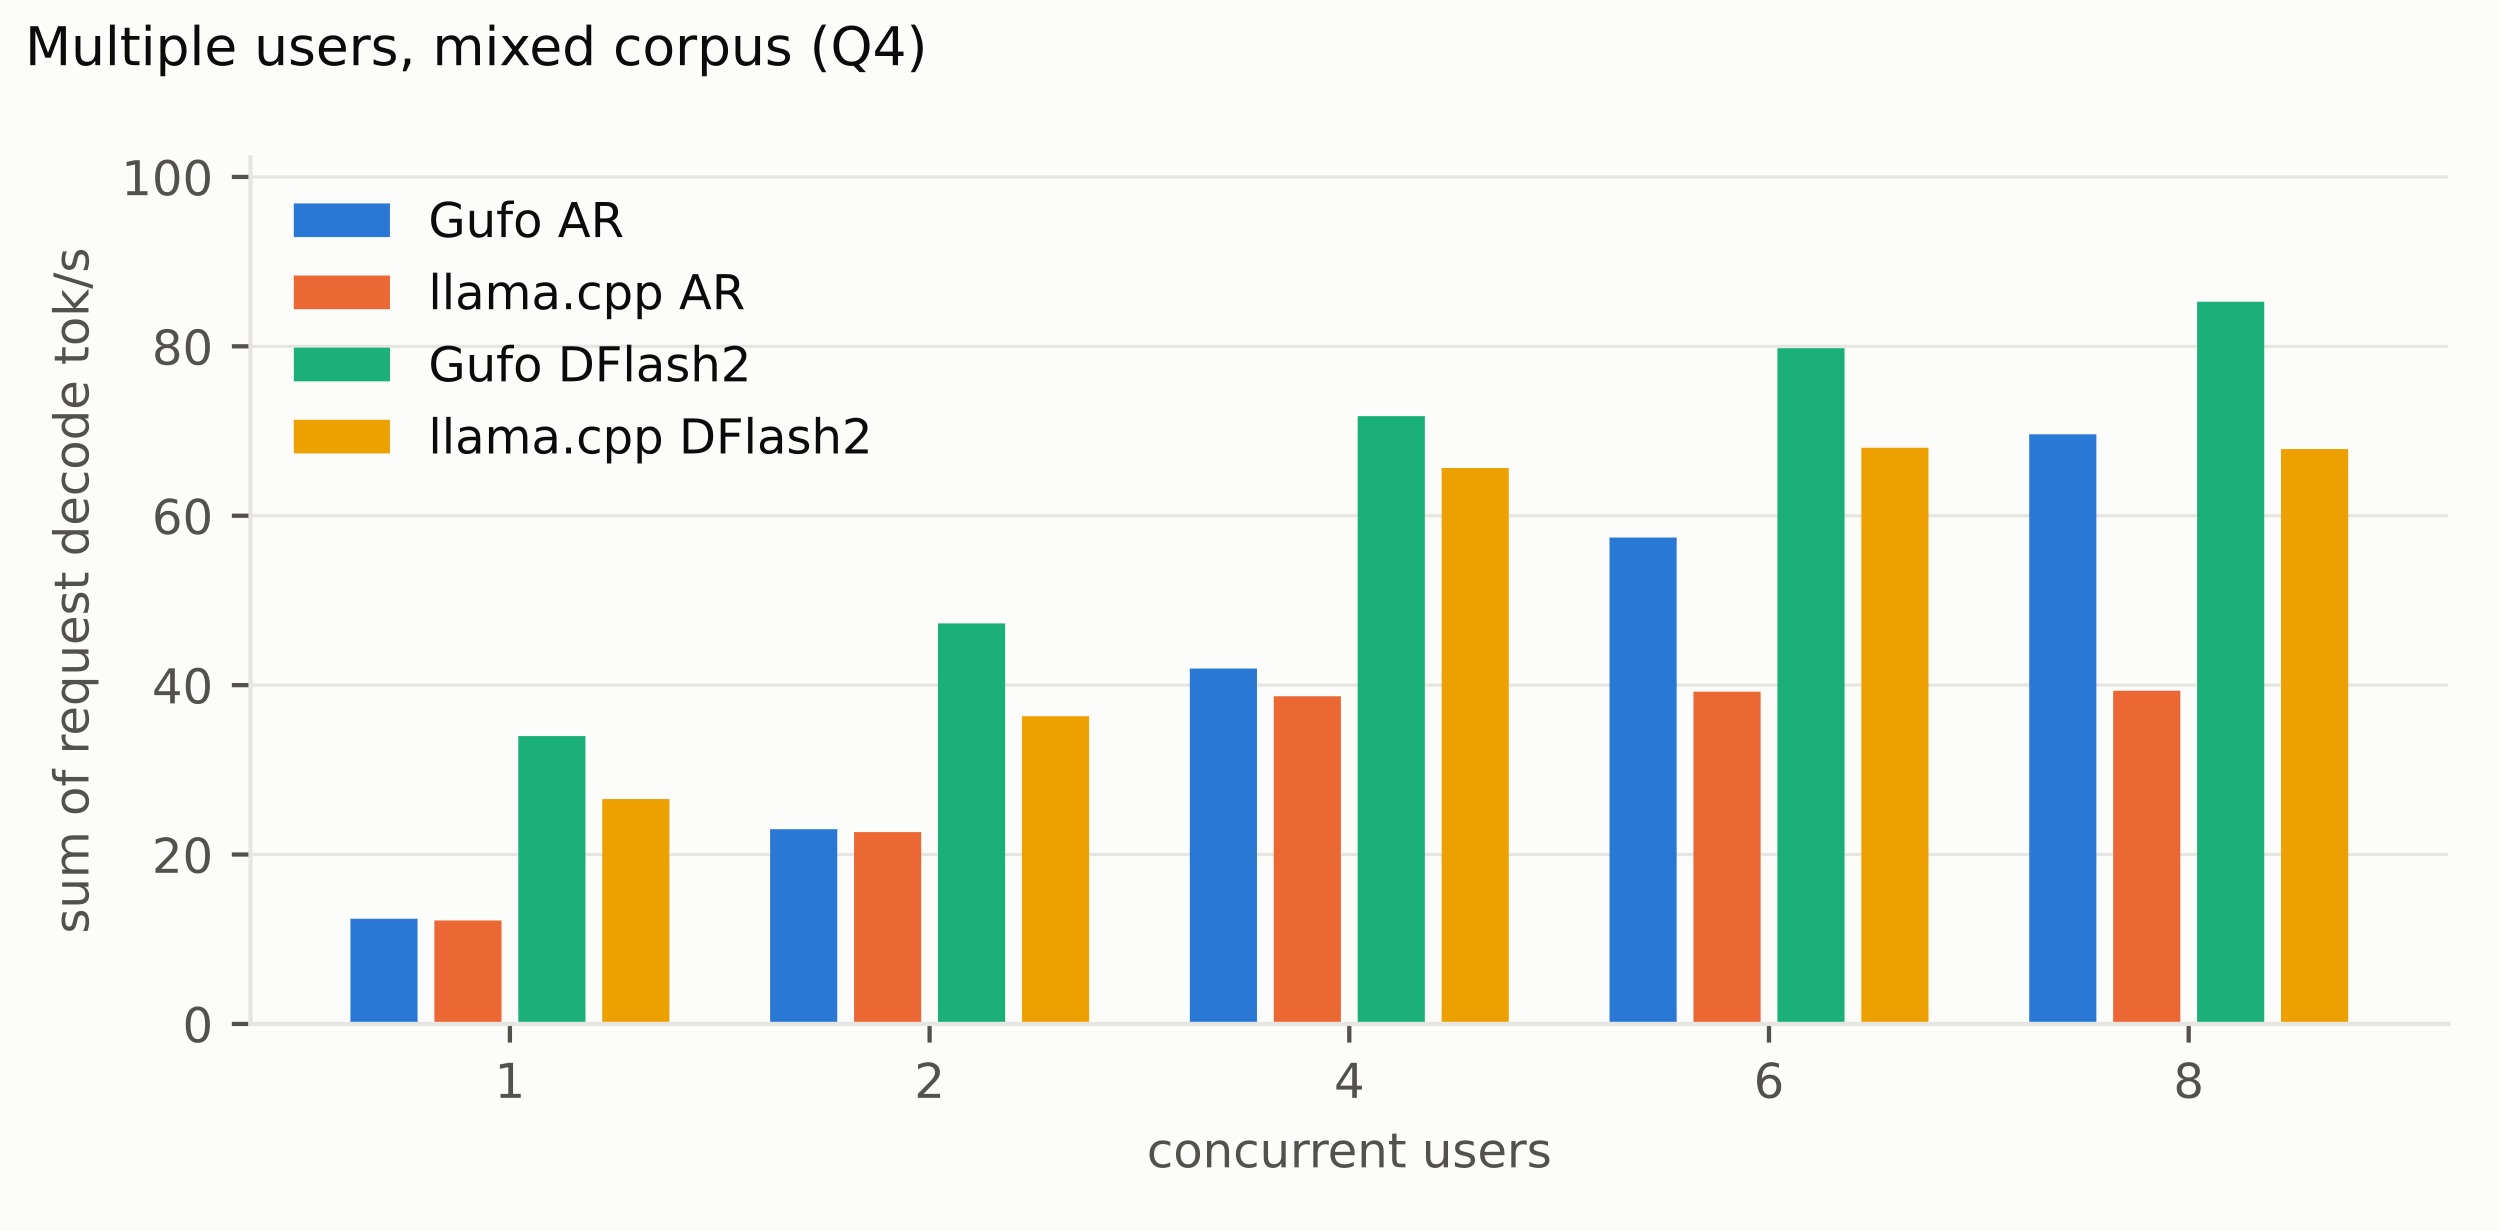
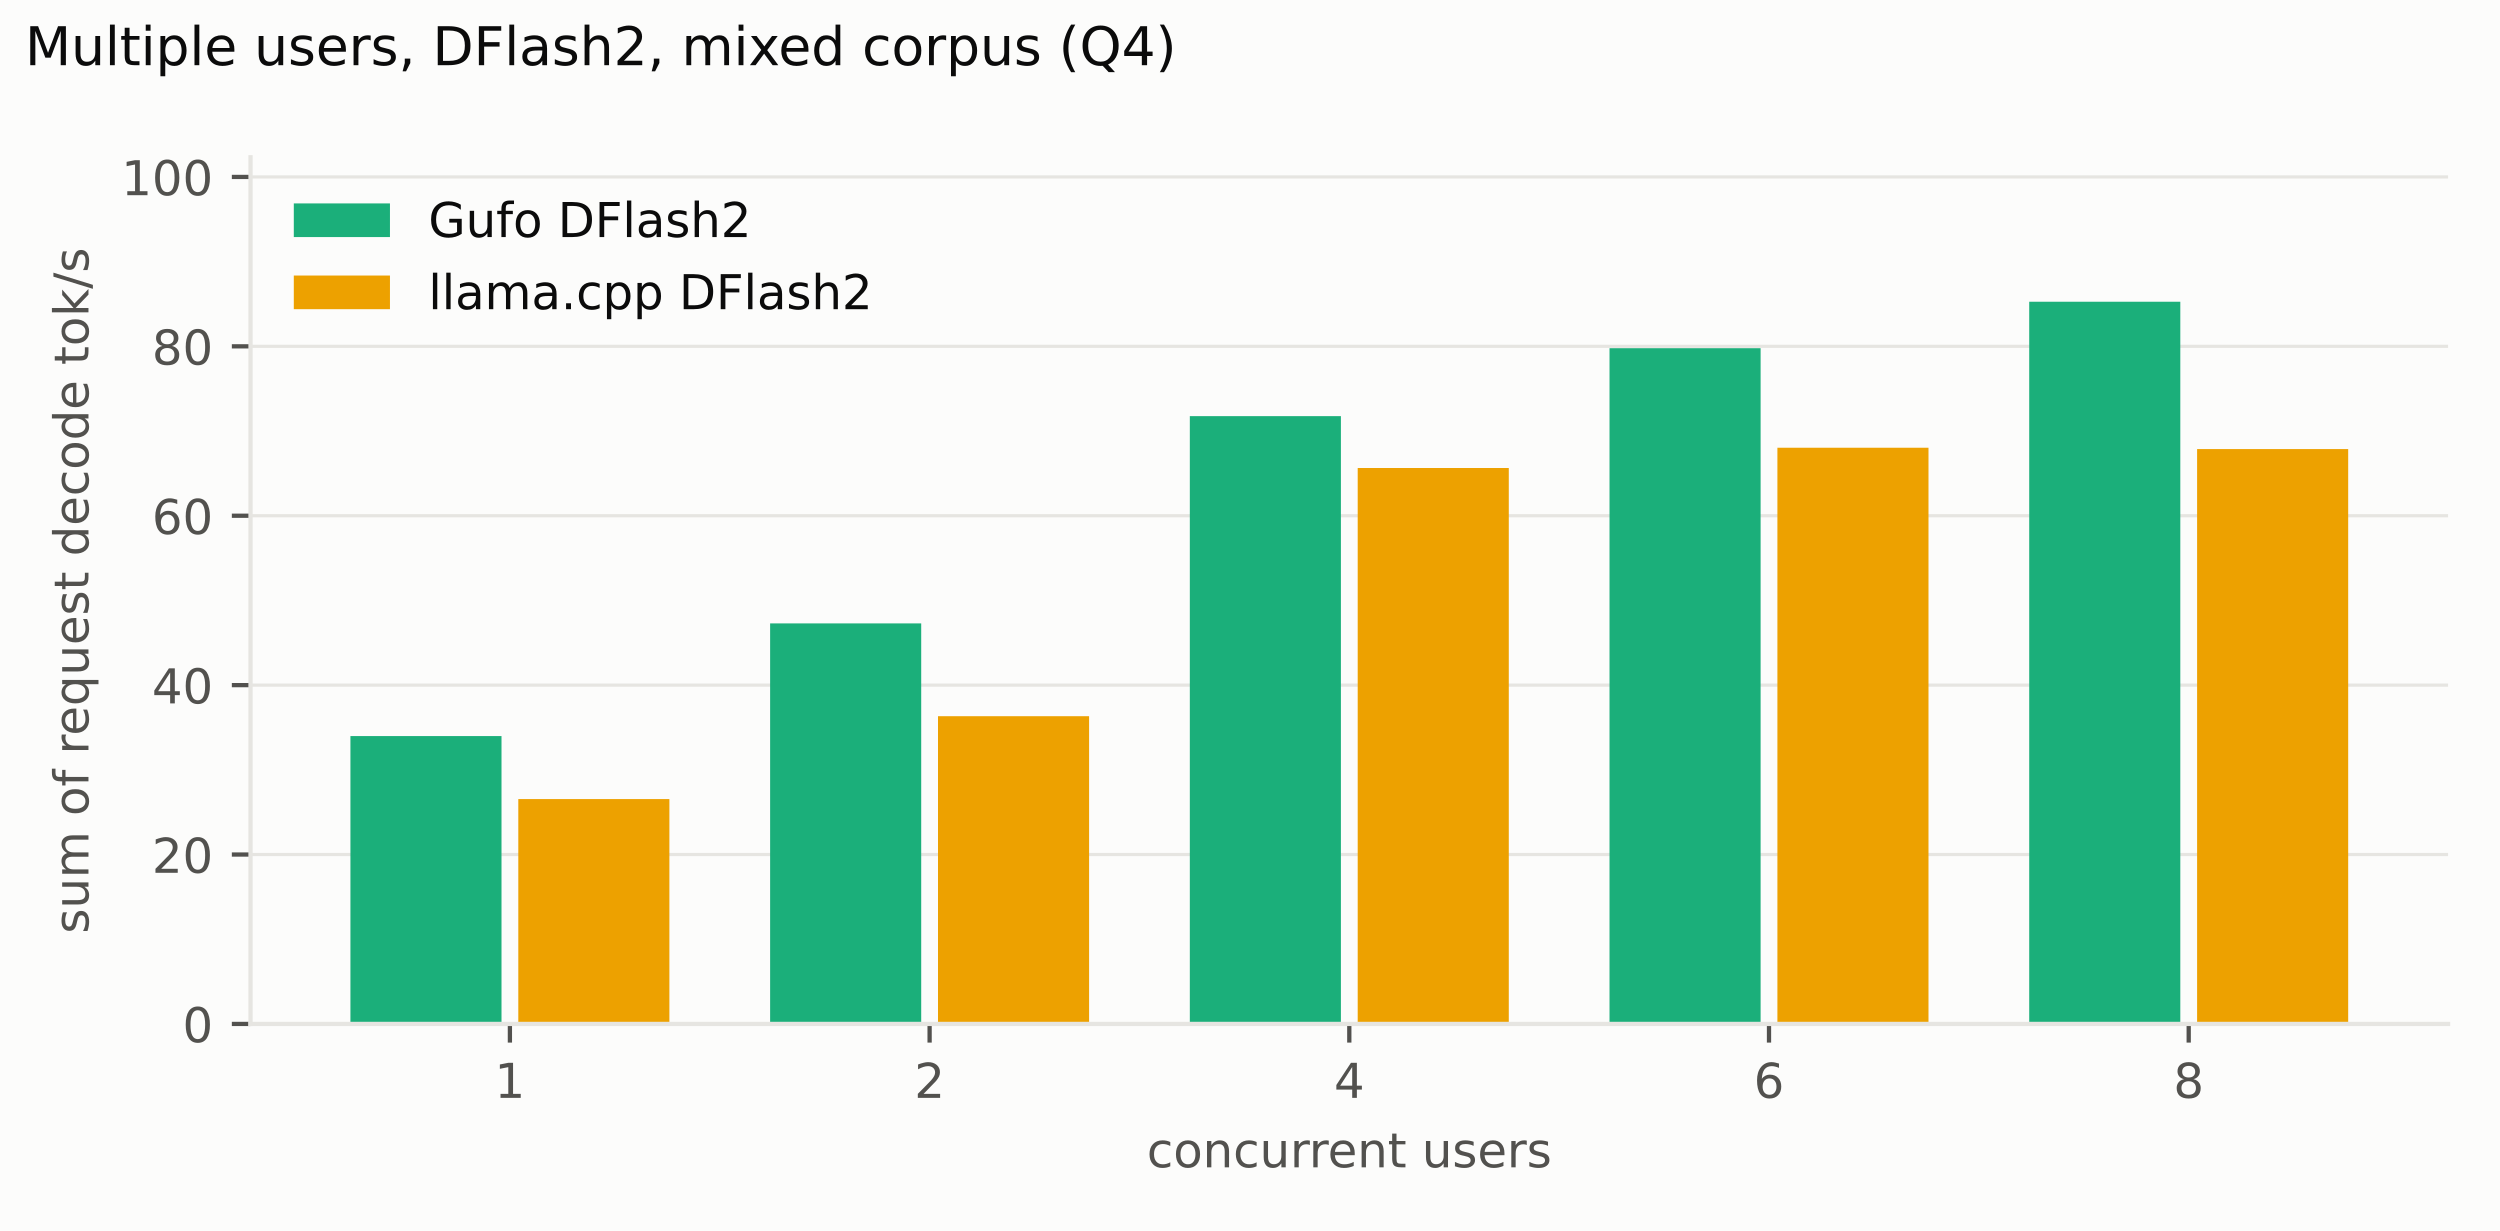
<svg xmlns="http://www.w3.org/2000/svg" xmlns:xlink="http://www.w3.org/1999/xlink" width="468pt" height="230.4pt" viewBox="0 0 468 230.4" version="1.1">
  <defs>
    <style type="text/css">*{stroke-linejoin: round; stroke-linecap: butt}</style>
  </defs>
  <g id="figure_1">
    <g id="patch_1">
      <path d="M 0 230.4 L 468 230.4 L 468 0 L 0 0 z " style="fill: #fcfcfb" />
    </g>
    <g id="axes_1">
      <g id="patch_2">
        <path d="M 46.899 191.68 L 458.28 191.68 L 458.28 29.441 L 46.899 29.441 z " style="fill: #fcfcfb" />
      </g>
      <g id="matplotlib.axis_1">
        <g id="xtick_1">
          <g id="line2d_1">
            <defs>
              <path id="m1ebf051f68" d="M 0 0 L 0 3.5 " style="stroke: #52514e; stroke-width: 0.8" />
            </defs>
            <g>
              <use xlink:href="#m1ebf051f68" x="95.454" y="191.68" style="fill: #52514e; stroke: #52514e; stroke-width: 0.8" />
            </g>
          </g>
          <g id="text_1">
            <text style="font-size: 9px; font-family: 'DejaVu Sans', 'Bitstream Vera Sans', 'Computer Modern Sans Serif', 'Lucida Grande', 'Verdana', 'Geneva', 'Lucid', 'Arial', 'Helvetica', 'Avant Garde', sans-serif; text-anchor: middle; fill: #52514e" x="95.454" y="205.518" transform="rotate(-0 95.4543 205.5179)">1</text>
          </g>
        </g>
        <g id="xtick_2">
          <g id="line2d_2">
            <g>
              <use xlink:href="#m1ebf051f68" x="174.022" y="191.68" style="fill: #52514e; stroke: #52514e; stroke-width: 0.8" />
            </g>
          </g>
          <g id="text_2">
            <text style="font-size: 9px; font-family: 'DejaVu Sans', 'Bitstream Vera Sans', 'Computer Modern Sans Serif', 'Lucida Grande', 'Verdana', 'Geneva', 'Lucid', 'Arial', 'Helvetica', 'Avant Garde', sans-serif; text-anchor: middle; fill: #52514e" x="174.022" y="205.518" transform="rotate(-0 174.022 205.5179)">2</text>
          </g>
        </g>
        <g id="xtick_3">
          <g id="line2d_3">
            <g>
              <use xlink:href="#m1ebf051f68" x="252.59" y="191.68" style="fill: #52514e; stroke: #52514e; stroke-width: 0.8" />
            </g>
          </g>
          <g id="text_3">
            <text style="font-size: 9px; font-family: 'DejaVu Sans', 'Bitstream Vera Sans', 'Computer Modern Sans Serif', 'Lucida Grande', 'Verdana', 'Geneva', 'Lucid', 'Arial', 'Helvetica', 'Avant Garde', sans-serif; text-anchor: middle; fill: #52514e" x="252.59" y="205.518" transform="rotate(-0 252.5897 205.5179)">4</text>
          </g>
        </g>
        <g id="xtick_4">
          <g id="line2d_4">
            <g>
              <use xlink:href="#m1ebf051f68" x="331.157" y="191.68" style="fill: #52514e; stroke: #52514e; stroke-width: 0.8" />
            </g>
          </g>
          <g id="text_4">
            <text style="font-size: 9px; font-family: 'DejaVu Sans', 'Bitstream Vera Sans', 'Computer Modern Sans Serif', 'Lucida Grande', 'Verdana', 'Geneva', 'Lucid', 'Arial', 'Helvetica', 'Avant Garde', sans-serif; text-anchor: middle; fill: #52514e" x="331.157" y="205.518" transform="rotate(-0 331.1574 205.5179)">6</text>
          </g>
        </g>
        <g id="xtick_5">
          <g id="line2d_5">
            <g>
              <use xlink:href="#m1ebf051f68" x="409.725" y="191.68" style="fill: #52514e; stroke: #52514e; stroke-width: 0.8" />
            </g>
          </g>
          <g id="text_5">
            <text style="font-size: 9px; font-family: 'DejaVu Sans', 'Bitstream Vera Sans', 'Computer Modern Sans Serif', 'Lucida Grande', 'Verdana', 'Geneva', 'Lucid', 'Arial', 'Helvetica', 'Avant Garde', sans-serif; text-anchor: middle; fill: #52514e" x="409.725" y="205.518" transform="rotate(-0 409.7252 205.5179)">8</text>
          </g>
        </g>
        <g id="text_6">
          <text style="font-size: 9px; font-family: 'DejaVu Sans', 'Bitstream Vera Sans', 'Computer Modern Sans Serif', 'Lucida Grande', 'Verdana', 'Geneva', 'Lucid', 'Arial', 'Helvetica', 'Avant Garde', sans-serif; text-anchor: middle; fill: #52514e" x="252.59" y="218.518" transform="rotate(-0 252.5897 218.5179)">concurrent users</text>
        </g>
      </g>
      <g id="matplotlib.axis_2">
        <g id="ytick_1">
          <g id="line2d_6">
            <path d="M 46.899 191.68 L 458.28 191.68 " clip-path="url(#p9c8b974c5d)" style="fill: none; stroke: #e6e5e1; stroke-width: 0.6; stroke-linecap: square" />
          </g>
          <g id="line2d_7">
            <defs>
              <path id="m680e5b1e24" d="M 0 0 L -3.5 0 " style="stroke: #52514e; stroke-width: 0.8" />
            </defs>
            <g>
              <use xlink:href="#m680e5b1e24" x="46.899" y="191.68" style="fill: #52514e; stroke: #52514e; stroke-width: 0.8" />
            </g>
          </g>
          <g id="text_7">
            <text style="font-size: 9px; font-family: 'DejaVu Sans', 'Bitstream Vera Sans', 'Computer Modern Sans Serif', 'Lucida Grande', 'Verdana', 'Geneva', 'Lucid', 'Arial', 'Helvetica', 'Avant Garde', sans-serif; text-anchor: end; fill: #52514e" x="39.899" y="195.099" transform="rotate(-0 39.89945 195.0989)">0</text>
          </g>
        </g>
        <g id="ytick_2">
          <g id="line2d_8">
            <path d="M 46.899 159.969 L 458.28 159.969 " clip-path="url(#p9c8b974c5d)" style="fill: none; stroke: #e6e5e1; stroke-width: 0.6; stroke-linecap: square" />
          </g>
          <g id="line2d_9">
            <g>
              <use xlink:href="#m680e5b1e24" x="46.899" y="159.969" style="fill: #52514e; stroke: #52514e; stroke-width: 0.8" />
            </g>
          </g>
          <g id="text_8">
            <text style="font-size: 9px; font-family: 'DejaVu Sans', 'Bitstream Vera Sans', 'Computer Modern Sans Serif', 'Lucida Grande', 'Verdana', 'Geneva', 'Lucid', 'Arial', 'Helvetica', 'Avant Garde', sans-serif; text-anchor: end; fill: #52514e" x="39.899" y="163.388" transform="rotate(-0 39.89945 163.3881)">20</text>
          </g>
        </g>
        <g id="ytick_3">
          <g id="line2d_10">
            <path d="M 46.899 128.258 L 458.28 128.258 " clip-path="url(#p9c8b974c5d)" style="fill: none; stroke: #e6e5e1; stroke-width: 0.6; stroke-linecap: square" />
          </g>
          <g id="line2d_11">
            <g>
              <use xlink:href="#m680e5b1e24" x="46.899" y="128.258" style="fill: #52514e; stroke: #52514e; stroke-width: 0.8" />
            </g>
          </g>
          <g id="text_9">
            <text style="font-size: 9px; font-family: 'DejaVu Sans', 'Bitstream Vera Sans', 'Computer Modern Sans Serif', 'Lucida Grande', 'Verdana', 'Geneva', 'Lucid', 'Arial', 'Helvetica', 'Avant Garde', sans-serif; text-anchor: end; fill: #52514e" x="39.899" y="131.677" transform="rotate(-0 39.89945 131.6772)">40</text>
          </g>
        </g>
        <g id="ytick_4">
          <g id="line2d_12">
            <path d="M 46.899 96.547 L 458.28 96.547 " clip-path="url(#p9c8b974c5d)" style="fill: none; stroke: #e6e5e1; stroke-width: 0.6; stroke-linecap: square" />
          </g>
          <g id="line2d_13">
            <g>
              <use xlink:href="#m680e5b1e24" x="46.899" y="96.547" style="fill: #52514e; stroke: #52514e; stroke-width: 0.8" />
            </g>
          </g>
          <g id="text_10">
            <text style="font-size: 9px; font-family: 'DejaVu Sans', 'Bitstream Vera Sans', 'Computer Modern Sans Serif', 'Lucida Grande', 'Verdana', 'Geneva', 'Lucid', 'Arial', 'Helvetica', 'Avant Garde', sans-serif; text-anchor: end; fill: #52514e" x="39.899" y="99.966" transform="rotate(-0 39.89945 99.9663)">60</text>
          </g>
        </g>
        <g id="ytick_5">
          <g id="line2d_14">
            <path d="M 46.899 64.836 L 458.28 64.836 " clip-path="url(#p9c8b974c5d)" style="fill: none; stroke: #e6e5e1; stroke-width: 0.6; stroke-linecap: square" />
          </g>
          <g id="line2d_15">
            <g>
              <use xlink:href="#m680e5b1e24" x="46.899" y="64.836" style="fill: #52514e; stroke: #52514e; stroke-width: 0.8" />
            </g>
          </g>
          <g id="text_11">
            <text style="font-size: 9px; font-family: 'DejaVu Sans', 'Bitstream Vera Sans', 'Computer Modern Sans Serif', 'Lucida Grande', 'Verdana', 'Geneva', 'Lucid', 'Arial', 'Helvetica', 'Avant Garde', sans-serif; text-anchor: end; fill: #52514e" x="39.899" y="68.255" transform="rotate(-0 39.89945 68.25541)">80</text>
          </g>
        </g>
        <g id="ytick_6">
          <g id="line2d_16">
            <path d="M 46.899 33.126 L 458.28 33.126 " clip-path="url(#p9c8b974c5d)" style="fill: none; stroke: #e6e5e1; stroke-width: 0.6; stroke-linecap: square" />
          </g>
          <g id="line2d_17">
            <g>
              <use xlink:href="#m680e5b1e24" x="46.899" y="33.126" style="fill: #52514e; stroke: #52514e; stroke-width: 0.8" />
            </g>
          </g>
          <g id="text_12">
            <text style="font-size: 9px; font-family: 'DejaVu Sans', 'Bitstream Vera Sans', 'Computer Modern Sans Serif', 'Lucida Grande', 'Verdana', 'Geneva', 'Lucid', 'Arial', 'Helvetica', 'Avant Garde', sans-serif; text-anchor: end; fill: #52514e" x="39.899" y="36.545" transform="rotate(-0 39.89945 36.54453)">100</text>
          </g>
        </g>
        <g id="text_13">
          <text style="font-size: 9px; font-family: 'DejaVu Sans', 'Bitstream Vera Sans', 'Computer Modern Sans Serif', 'Lucida Grande', 'Verdana', 'Geneva', 'Lucid', 'Arial', 'Helvetica', 'Avant Garde', sans-serif; text-anchor: middle; fill: #52514e" x="16.559" y="110.56" transform="rotate(-90 16.55859 110.5604)">sum of request decode tok/s</text>
        </g>
      </g>
      <g id="patch_3">
-         <path d="M 65.599 191.68 L 78.169 191.68 L 78.169 171.988 L 65.599 171.988 z " clip-path="url(#p9c8b974c5d)" style="fill: #2a78d6" />
+         <path d="M 65.599 191.68 L 93.883 191.68 L 93.883 137.787 L 65.599 137.787 z " clip-path="url(#p9c8b974c5d)" style="fill: #1baf7a" />
      </g>
      <g id="patch_4">
-         <path d="M 144.166 191.68 L 156.737 191.68 L 156.737 155.228 L 144.166 155.228 z " clip-path="url(#p9c8b974c5d)" style="fill: #2a78d6" />
+         <path d="M 144.166 191.68 L 172.451 191.68 L 172.451 116.7 L 144.166 116.7 z " clip-path="url(#p9c8b974c5d)" style="fill: #1baf7a" />
      </g>
      <g id="patch_5">
-         <path d="M 222.734 191.68 L 235.305 191.68 L 235.305 125.151 L 222.734 125.151 z " clip-path="url(#p9c8b974c5d)" style="fill: #2a78d6" />
+         <path d="M 222.734 191.68 L 251.018 191.68 L 251.018 77.901 L 222.734 77.901 z " clip-path="url(#p9c8b974c5d)" style="fill: #1baf7a" />
      </g>
      <g id="patch_6">
-         <path d="M 301.302 191.68 L 313.873 191.68 L 313.873 100.622 L 301.302 100.622 z " clip-path="url(#p9c8b974c5d)" style="fill: #2a78d6" />
+         <path d="M 301.302 191.68 L 329.586 191.68 L 329.586 65.185 L 301.302 65.185 z " clip-path="url(#p9c8b974c5d)" style="fill: #1baf7a" />
      </g>
      <g id="patch_7">
-         <path d="M 379.869 191.68 L 392.44 191.68 L 392.44 81.294 L 379.869 81.294 z " clip-path="url(#p9c8b974c5d)" style="fill: #2a78d6" />
+         <path d="M 379.869 191.68 L 408.154 191.68 L 408.154 56.481 L 379.869 56.481 z " clip-path="url(#p9c8b974c5d)" style="fill: #1baf7a" />
      </g>
      <g id="patch_8">
-         <path d="M 81.312 191.68 L 93.883 191.68 L 93.883 172.305 L 81.312 172.305 z " clip-path="url(#p9c8b974c5d)" style="fill: #eb6834" />
+         <path d="M 97.026 191.68 L 125.31 191.68 L 125.31 149.584 L 97.026 149.584 z " clip-path="url(#p9c8b974c5d)" style="fill: #eda100" />
      </g>
      <g id="patch_9">
-         <path d="M 159.88 191.68 L 172.451 191.68 L 172.451 155.767 L 159.88 155.767 z " clip-path="url(#p9c8b974c5d)" style="fill: #eb6834" />
+         <path d="M 175.593 191.68 L 203.878 191.68 L 203.878 134.077 L 175.593 134.077 z " clip-path="url(#p9c8b974c5d)" style="fill: #eda100" />
      </g>
      <g id="patch_10">
-         <path d="M 238.448 191.68 L 251.018 191.68 L 251.018 130.335 L 238.448 130.335 z " clip-path="url(#p9c8b974c5d)" style="fill: #eb6834" />
+         <path d="M 254.161 191.68 L 282.445 191.68 L 282.445 87.605 L 254.161 87.605 z " clip-path="url(#p9c8b974c5d)" style="fill: #eda100" />
      </g>
      <g id="patch_11">
-         <path d="M 317.015 191.68 L 329.586 191.68 L 329.586 129.479 L 317.015 129.479 z " clip-path="url(#p9c8b974c5d)" style="fill: #eb6834" />
+         <path d="M 332.729 191.68 L 361.013 191.68 L 361.013 83.815 L 332.729 83.815 z " clip-path="url(#p9c8b974c5d)" style="fill: #eda100" />
      </g>
      <g id="patch_12">
-         <path d="M 395.583 191.68 L 408.154 191.68 L 408.154 129.305 L 395.583 129.305 z " clip-path="url(#p9c8b974c5d)" style="fill: #eb6834" />
+         <path d="M 411.297 191.68 L 439.581 191.68 L 439.581 84.069 L 411.297 84.069 z " clip-path="url(#p9c8b974c5d)" style="fill: #eda100" />
      </g>
      <g id="patch_13">
-         <path d="M 97.026 191.68 L 109.596 191.68 L 109.596 137.787 L 97.026 137.787 z " clip-path="url(#p9c8b974c5d)" style="fill: #1baf7a" />
+         <path d="M 46.899 191.68 L 46.899 29.441 " style="fill: none; stroke: #e6e5e1; stroke-width: 0.8; stroke-linejoin: miter; stroke-linecap: square" />
      </g>
      <g id="patch_14">
-         <path d="M 175.593 191.68 L 188.164 191.68 L 188.164 116.7 L 175.593 116.7 z " clip-path="url(#p9c8b974c5d)" style="fill: #1baf7a" />
-       </g>
-       <g id="patch_15">
-         <path d="M 254.161 191.68 L 266.732 191.68 L 266.732 77.901 L 254.161 77.901 z " clip-path="url(#p9c8b974c5d)" style="fill: #1baf7a" />
-       </g>
-       <g id="patch_16">
-         <path d="M 332.729 191.68 L 345.3 191.68 L 345.3 65.185 L 332.729 65.185 z " clip-path="url(#p9c8b974c5d)" style="fill: #1baf7a" />
-       </g>
-       <g id="patch_17">
-         <path d="M 411.297 191.68 L 423.867 191.68 L 423.867 56.481 L 411.297 56.481 z " clip-path="url(#p9c8b974c5d)" style="fill: #1baf7a" />
-       </g>
-       <g id="patch_18">
-         <path d="M 112.739 191.68 L 125.31 191.68 L 125.31 149.584 L 112.739 149.584 z " clip-path="url(#p9c8b974c5d)" style="fill: #eda100" />
-       </g>
-       <g id="patch_19">
-         <path d="M 191.307 191.68 L 203.878 191.68 L 203.878 134.077 L 191.307 134.077 z " clip-path="url(#p9c8b974c5d)" style="fill: #eda100" />
-       </g>
-       <g id="patch_20">
-         <path d="M 269.875 191.68 L 282.445 191.68 L 282.445 87.605 L 269.875 87.605 z " clip-path="url(#p9c8b974c5d)" style="fill: #eda100" />
-       </g>
-       <g id="patch_21">
-         <path d="M 348.442 191.68 L 361.013 191.68 L 361.013 83.815 L 348.442 83.815 z " clip-path="url(#p9c8b974c5d)" style="fill: #eda100" />
-       </g>
-       <g id="patch_22">
-         <path d="M 427.01 191.68 L 439.581 191.68 L 439.581 84.069 L 427.01 84.069 z " clip-path="url(#p9c8b974c5d)" style="fill: #eda100" />
-       </g>
-       <g id="patch_23">
-         <path d="M 46.899 191.68 L 46.899 29.441 " style="fill: none; stroke: #e6e5e1; stroke-width: 0.8; stroke-linejoin: miter; stroke-linecap: square" />
-       </g>
-       <g id="patch_24">
        <path d="M 46.899 191.68 L 458.28 191.68 " style="fill: none; stroke: #e6e5e1; stroke-width: 0.8; stroke-linejoin: miter; stroke-linecap: square" />
      </g>
      <g id="legend_1">
-         <g id="patch_25">
-           <path d="M 54.999 44.379 L 72.999 44.379 L 72.999 38.079 L 54.999 38.079 z " style="fill: #2a78d6" />
+         <g id="patch_15">
+           <path d="M 54.999 44.379 L 72.999 44.379 L 72.999 38.079 L 54.999 38.079 z " style="fill: #1baf7a" />
        </g>
        <g id="text_14">
-           <text style="font-size: 9px; font-family: 'DejaVu Sans', 'Bitstream Vera Sans', 'Computer Modern Sans Serif', 'Lucida Grande', 'Verdana', 'Geneva', 'Lucid', 'Arial', 'Helvetica', 'Avant Garde', sans-serif; text-anchor: start; fill: #0b0b0b" x="80.199" y="44.379" transform="rotate(-0 80.19945 44.37938)">Gufo AR</text>
-         </g>
-         <g id="patch_26">
-           <path d="M 54.999 57.88 L 72.999 57.88 L 72.999 51.58 L 54.999 51.58 z " style="fill: #eb6834" />
+           <text style="font-size: 9px; font-family: 'DejaVu Sans', 'Bitstream Vera Sans', 'Computer Modern Sans Serif', 'Lucida Grande', 'Verdana', 'Geneva', 'Lucid', 'Arial', 'Helvetica', 'Avant Garde', sans-serif; text-anchor: start; fill: #0b0b0b" x="80.199" y="44.379" transform="rotate(-0 80.19945 44.37938)">Gufo DFlash2</text>
+         </g>
+         <g id="patch_16">
+           <path d="M 54.999 57.88 L 72.999 57.88 L 72.999 51.58 L 54.999 51.58 z " style="fill: #eda100" />
        </g>
        <g id="text_15">
-           <text style="font-size: 9px; font-family: 'DejaVu Sans', 'Bitstream Vera Sans', 'Computer Modern Sans Serif', 'Lucida Grande', 'Verdana', 'Geneva', 'Lucid', 'Arial', 'Helvetica', 'Avant Garde', sans-serif; text-anchor: start; fill: #0b0b0b" x="80.199" y="57.88" transform="rotate(-0 80.19945 57.88008)">llama.cpp AR</text>
-         </g>
-         <g id="patch_27">
-           <path d="M 54.999 71.381 L 72.999 71.381 L 72.999 65.081 L 54.999 65.081 z " style="fill: #1baf7a" />
-         </g>
-         <g id="text_16">
-           <text style="font-size: 9px; font-family: 'DejaVu Sans', 'Bitstream Vera Sans', 'Computer Modern Sans Serif', 'Lucida Grande', 'Verdana', 'Geneva', 'Lucid', 'Arial', 'Helvetica', 'Avant Garde', sans-serif; text-anchor: start; fill: #0b0b0b" x="80.199" y="71.381" transform="rotate(-0 80.19945 71.38078)">Gufo DFlash2</text>
-         </g>
-         <g id="patch_28">
-           <path d="M 54.999 84.881 L 72.999 84.881 L 72.999 78.581 L 54.999 78.581 z " style="fill: #eda100" />
-         </g>
-         <g id="text_17">
-           <text style="font-size: 9px; font-family: 'DejaVu Sans', 'Bitstream Vera Sans', 'Computer Modern Sans Serif', 'Lucida Grande', 'Verdana', 'Geneva', 'Lucid', 'Arial', 'Helvetica', 'Avant Garde', sans-serif; text-anchor: start; fill: #0b0b0b" x="80.199" y="84.881" transform="rotate(-0 80.19945 84.88148)">llama.cpp DFlash2</text>
+           <text style="font-size: 9px; font-family: 'DejaVu Sans', 'Bitstream Vera Sans', 'Computer Modern Sans Serif', 'Lucida Grande', 'Verdana', 'Geneva', 'Lucid', 'Arial', 'Helvetica', 'Avant Garde', sans-serif; text-anchor: start; fill: #0b0b0b" x="80.199" y="57.88" transform="rotate(-0 80.19945 57.88008)">llama.cpp DFlash2</text>
        </g>
      </g>
    </g>
-     <g id="text_18">
-       <text style="font-size: 10px; font-family: 'DejaVu Sans', 'Bitstream Vera Sans', 'Computer Modern Sans Serif', 'Lucida Grande', 'Verdana', 'Geneva', 'Lucid', 'Arial', 'Helvetica', 'Avant Garde', sans-serif; text-anchor: start; fill: #0b0b0b" x="4.68" y="12.206" transform="rotate(-0 4.68 12.20644)">Multiple users, mixed corpus (Q4)</text>
+     <g id="text_16">
+       <text style="font-size: 10px; font-family: 'DejaVu Sans', 'Bitstream Vera Sans', 'Computer Modern Sans Serif', 'Lucida Grande', 'Verdana', 'Geneva', 'Lucid', 'Arial', 'Helvetica', 'Avant Garde', sans-serif; text-anchor: start; fill: #0b0b0b" x="4.68" y="12.206" transform="rotate(-0 4.68 12.20644)">Multiple users, DFlash2, mixed corpus (Q4)</text>
    </g>
  </g>
  <defs>
    <clipPath id="p9c8b974c5d">
      <rect x="46.899" y="29.441" width="411.381" height="162.239" />
    </clipPath>
  </defs>
</svg>
